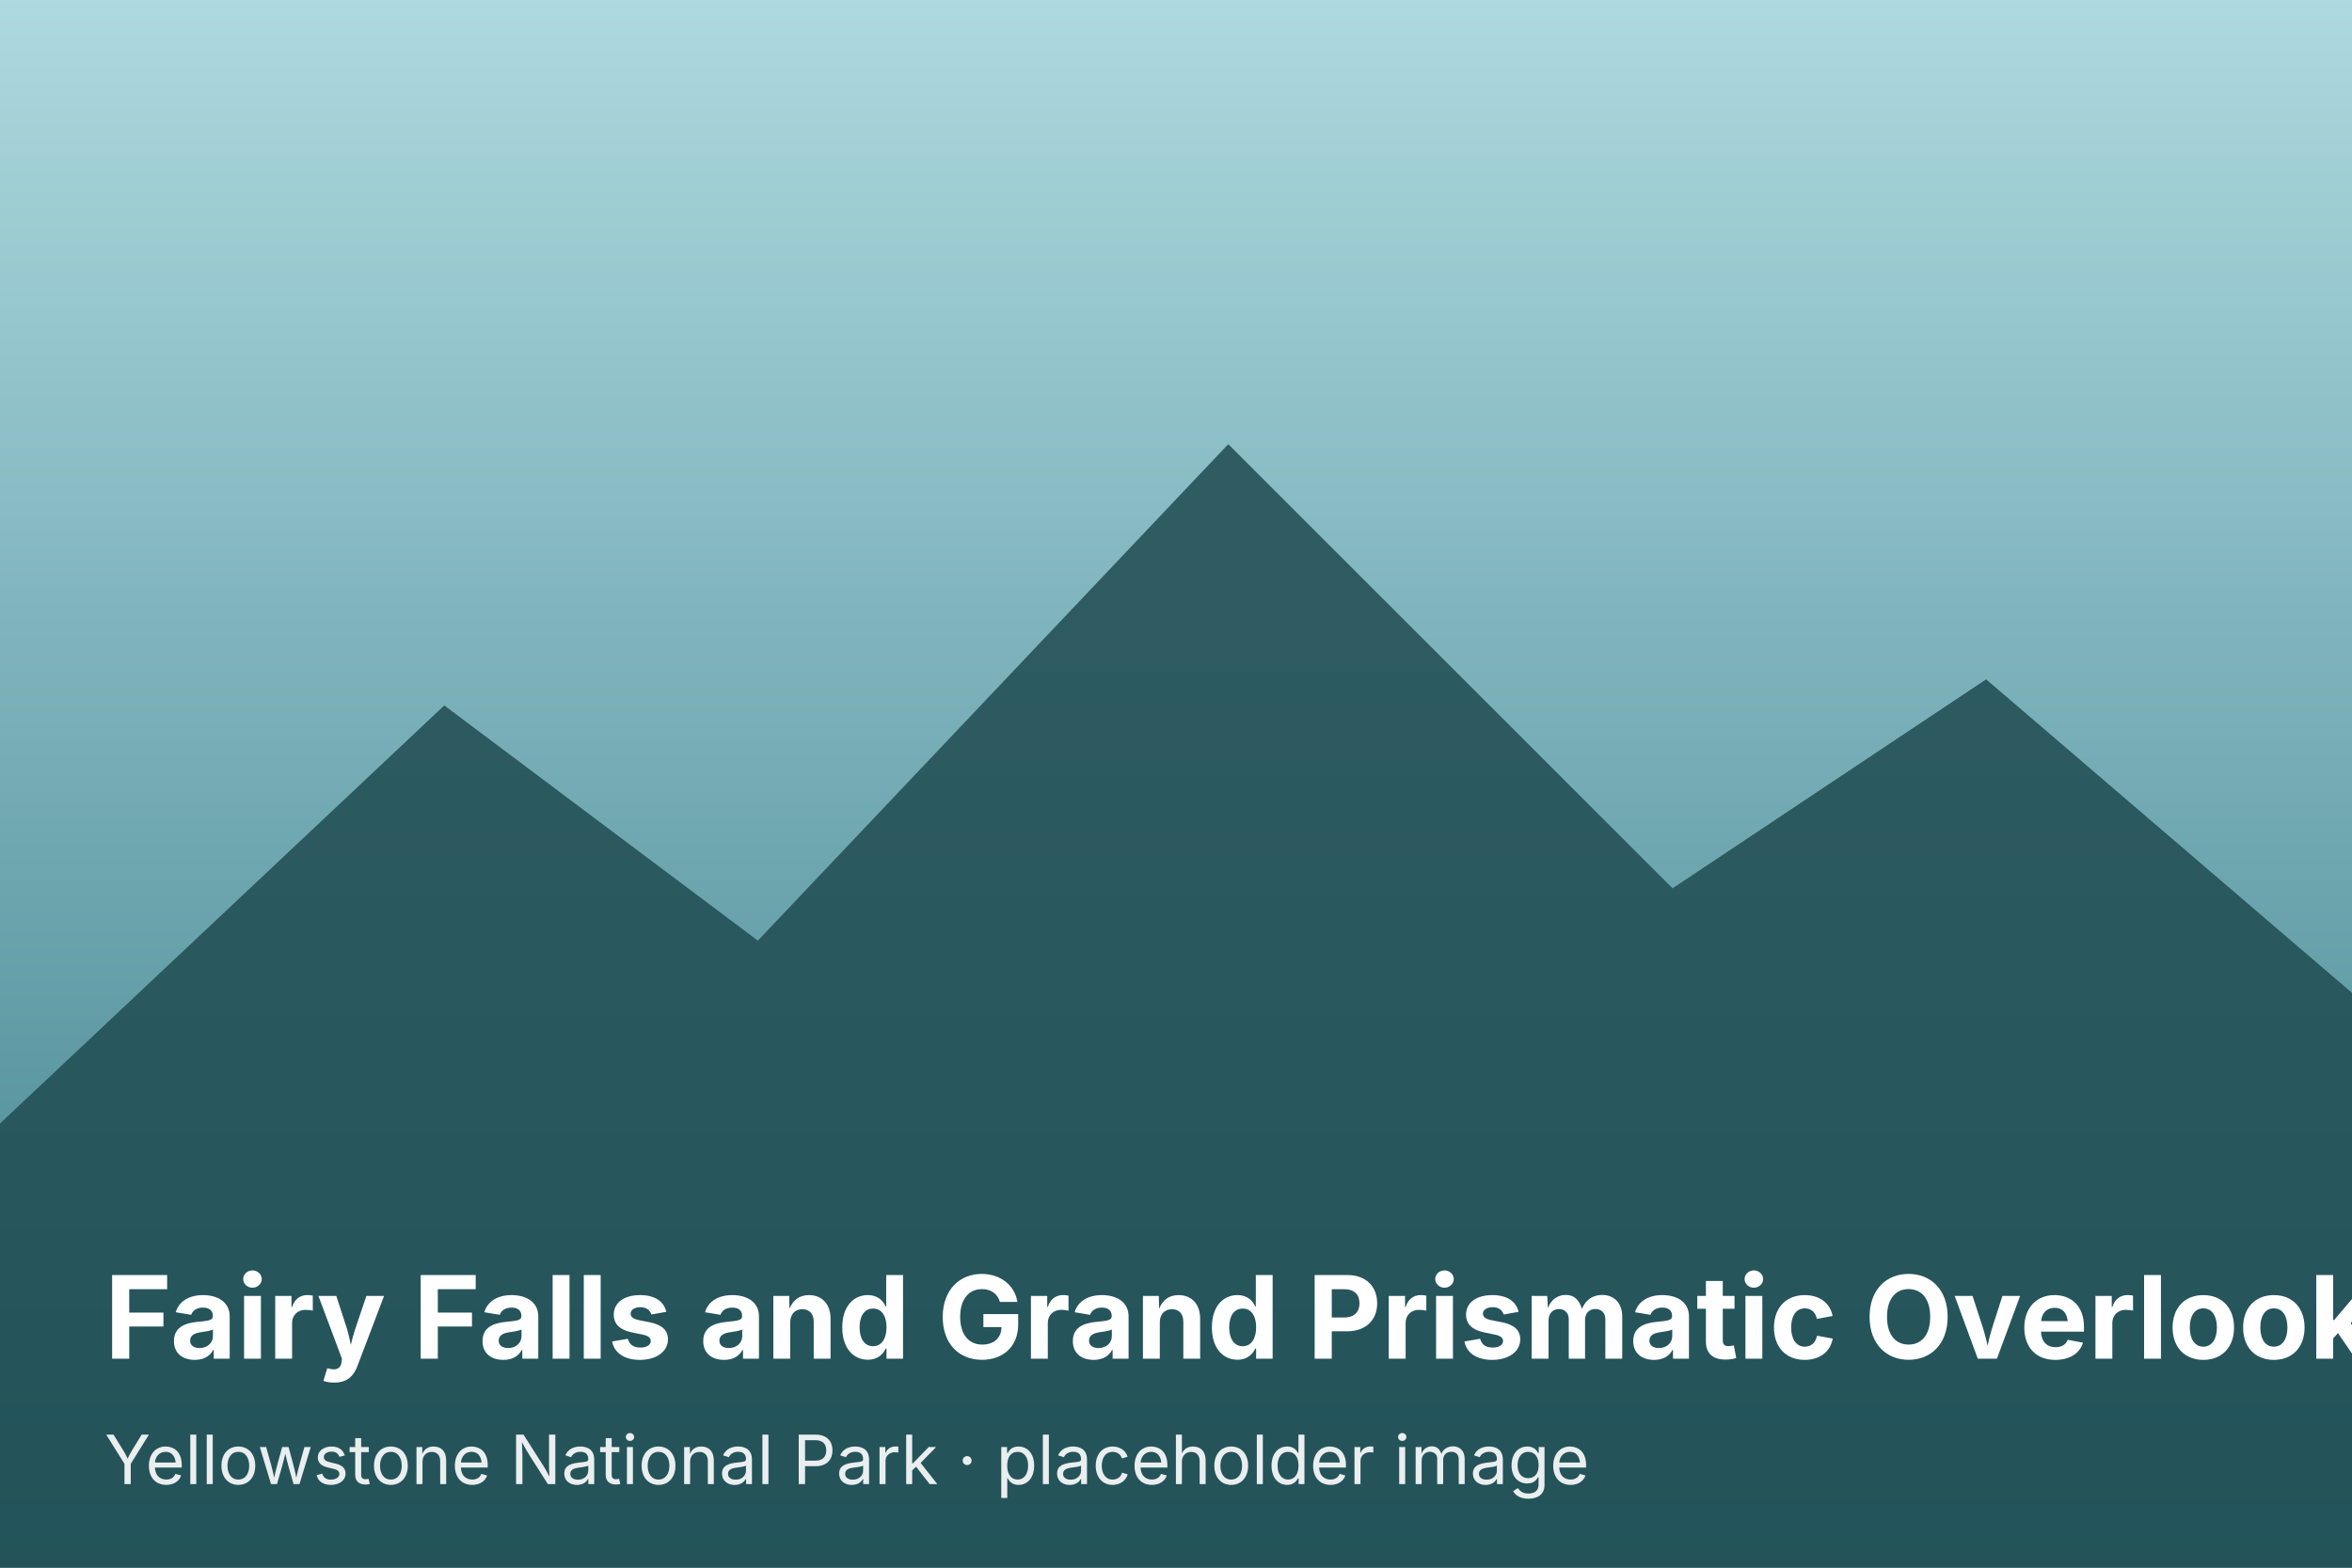
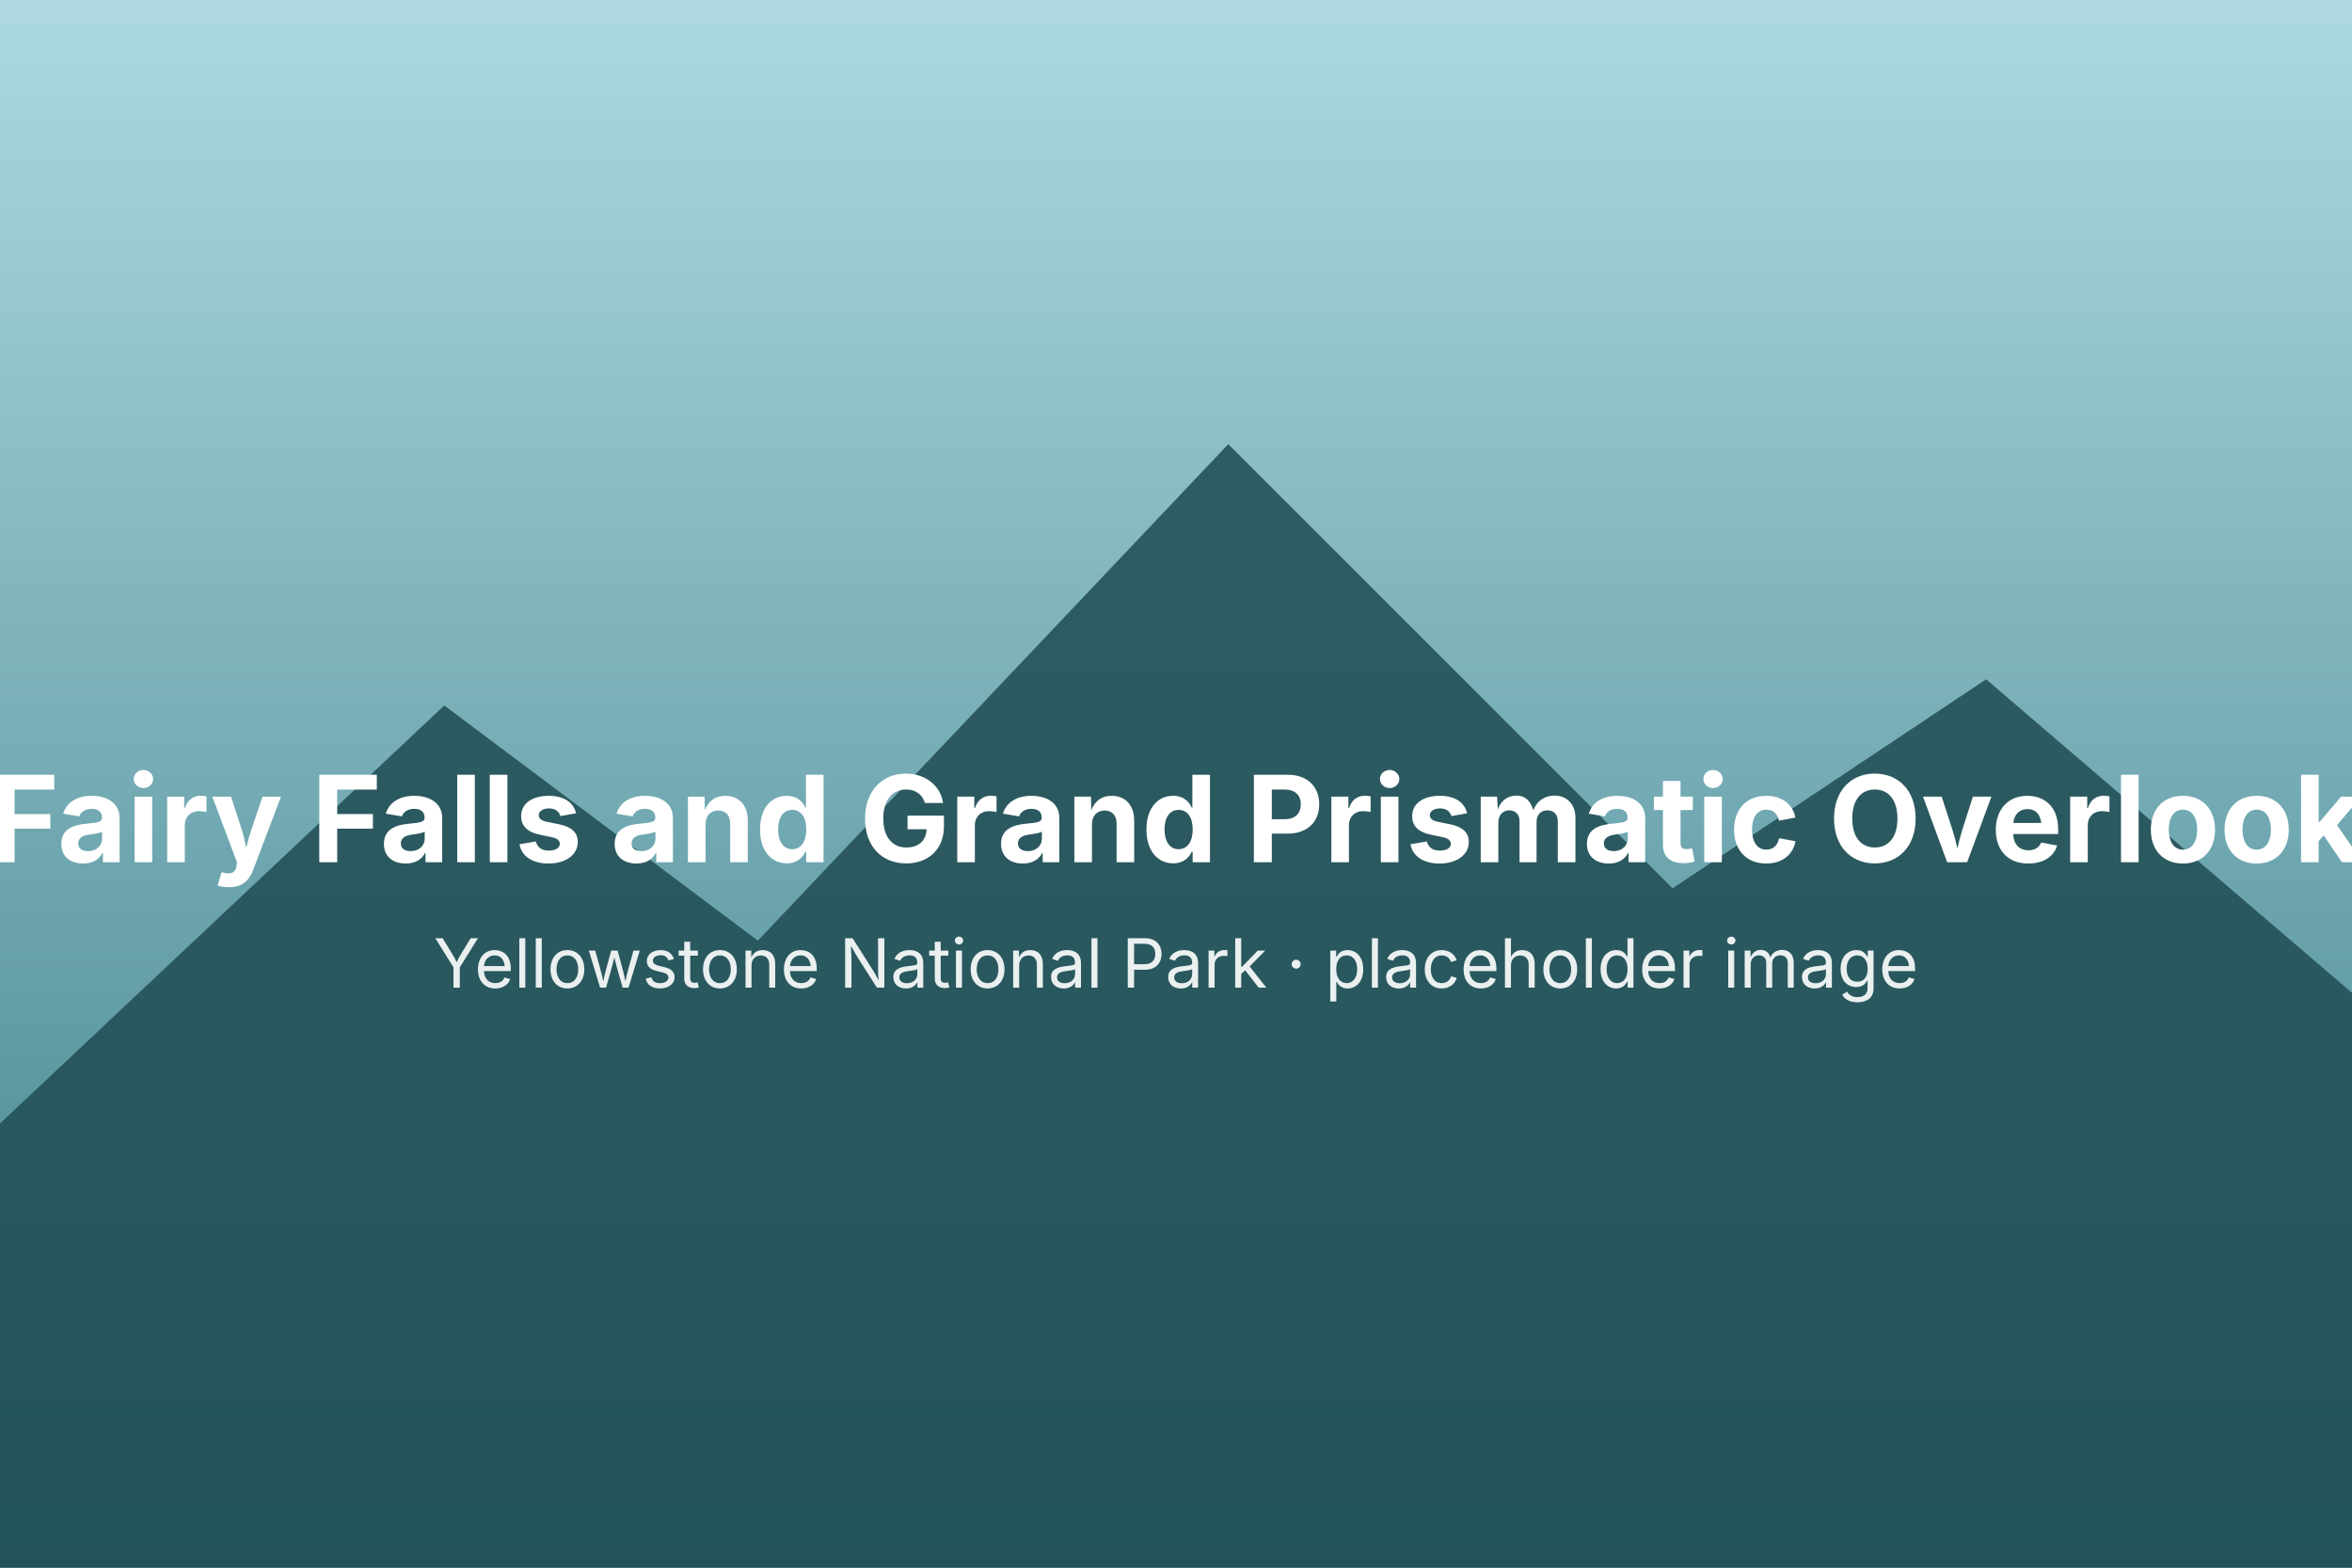
<svg xmlns="http://www.w3.org/2000/svg" viewBox="0 0 900 600" role="img" aria-label="Placeholder photo for Fairy Falls and Grand Prismatic Overlook">
  <defs>
    <linearGradient id="g" x1="0" y1="0" x2="0" y2="1">
      <stop offset="0" stop-color="hsl(188,45%,78%)" />
      <stop offset="1" stop-color="hsl(188,40%,38%)" />
    </linearGradient>
  </defs>
  <rect width="900" height="600" fill="url(#g)" />
  <path d="M0 430 L170 270 L290 360 L470 170 L640 340 L760 260 L900 380 V600 H0Z" fill="hsl(188,45%,22%)" opacity=".85" />
-   <text x="40" y="520" font-family="Inter,Arial,sans-serif" font-size="44" font-weight="700" fill="#fff">Fairy Falls and Grand Prismatic Overlook</text>
-   <text x="40" y="568" font-family="Inter,Arial,sans-serif" font-size="26" fill="#fff" opacity=".9">Yellowstone National Park · placeholder image</text>
+   <text x="450" y="330" text-anchor="middle" font-family="Inter,Arial,sans-serif" font-size="46" font-weight="700" fill="#fff">Fairy Falls and Grand Prismatic Overlook</text>
+   <text x="450" y="378" text-anchor="middle" font-family="Inter,Arial,sans-serif" font-size="26" fill="#fff" opacity=".9">Yellowstone National Park · placeholder image</text>
</svg>
